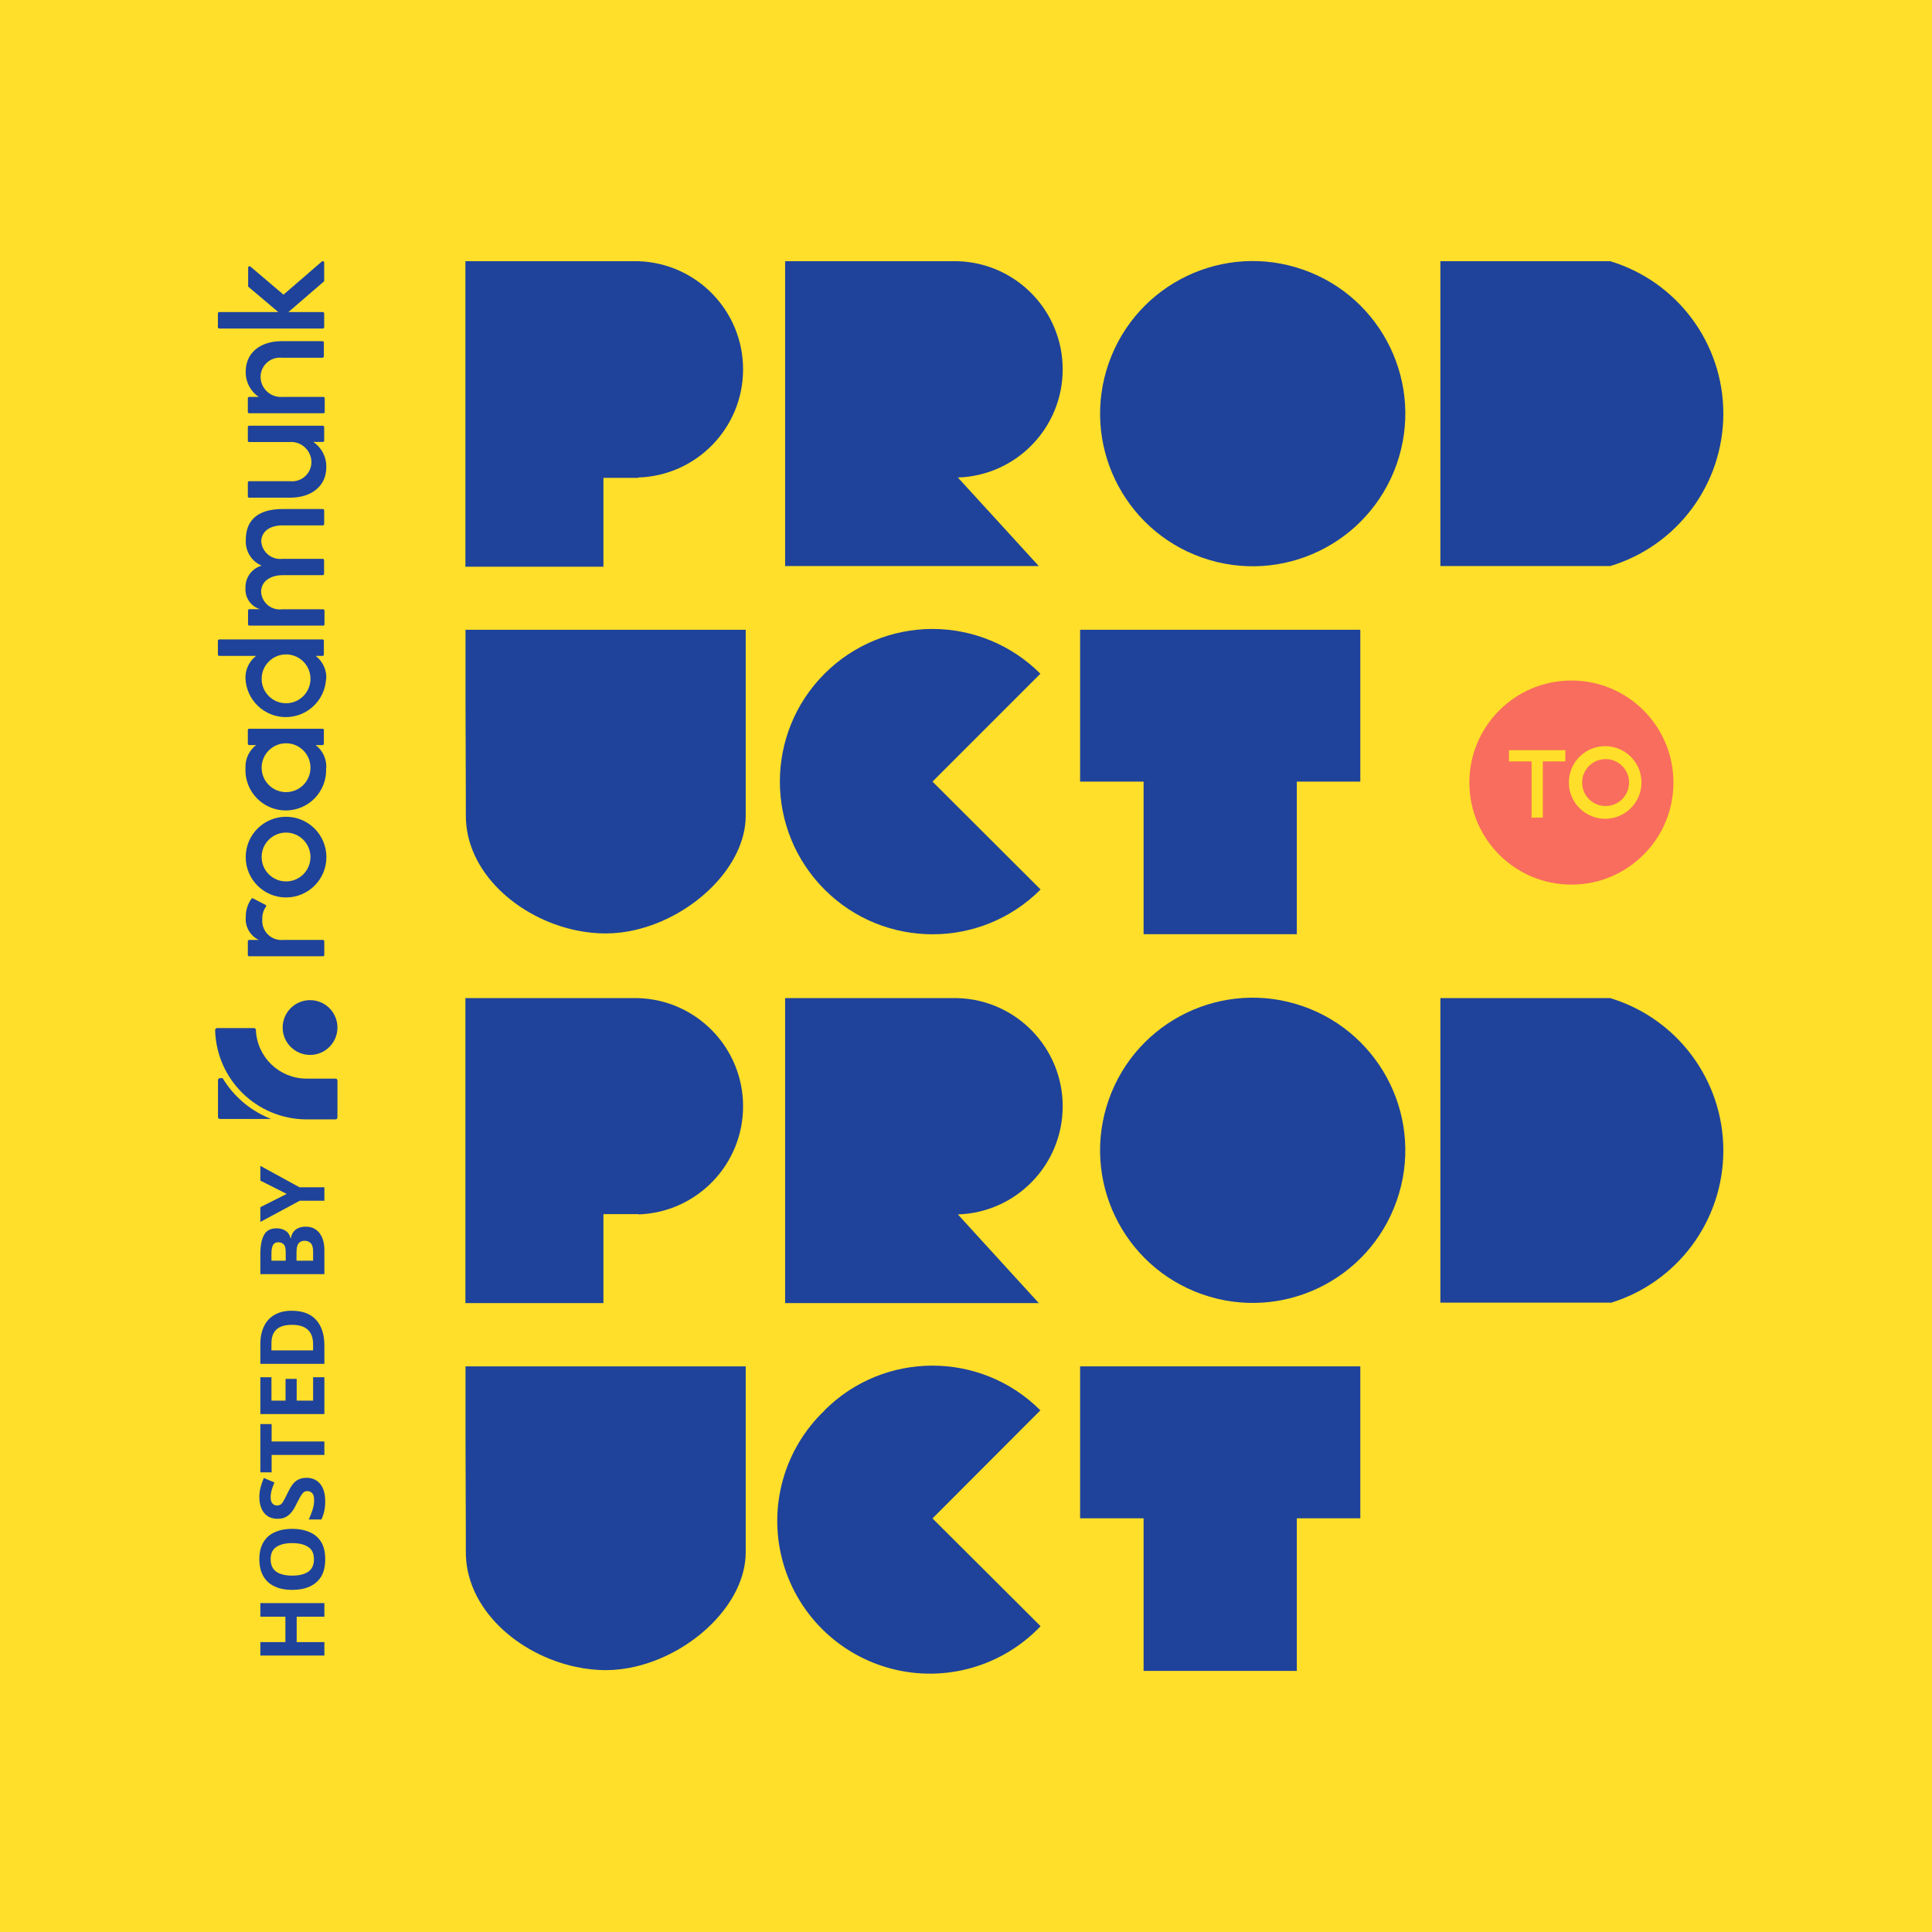
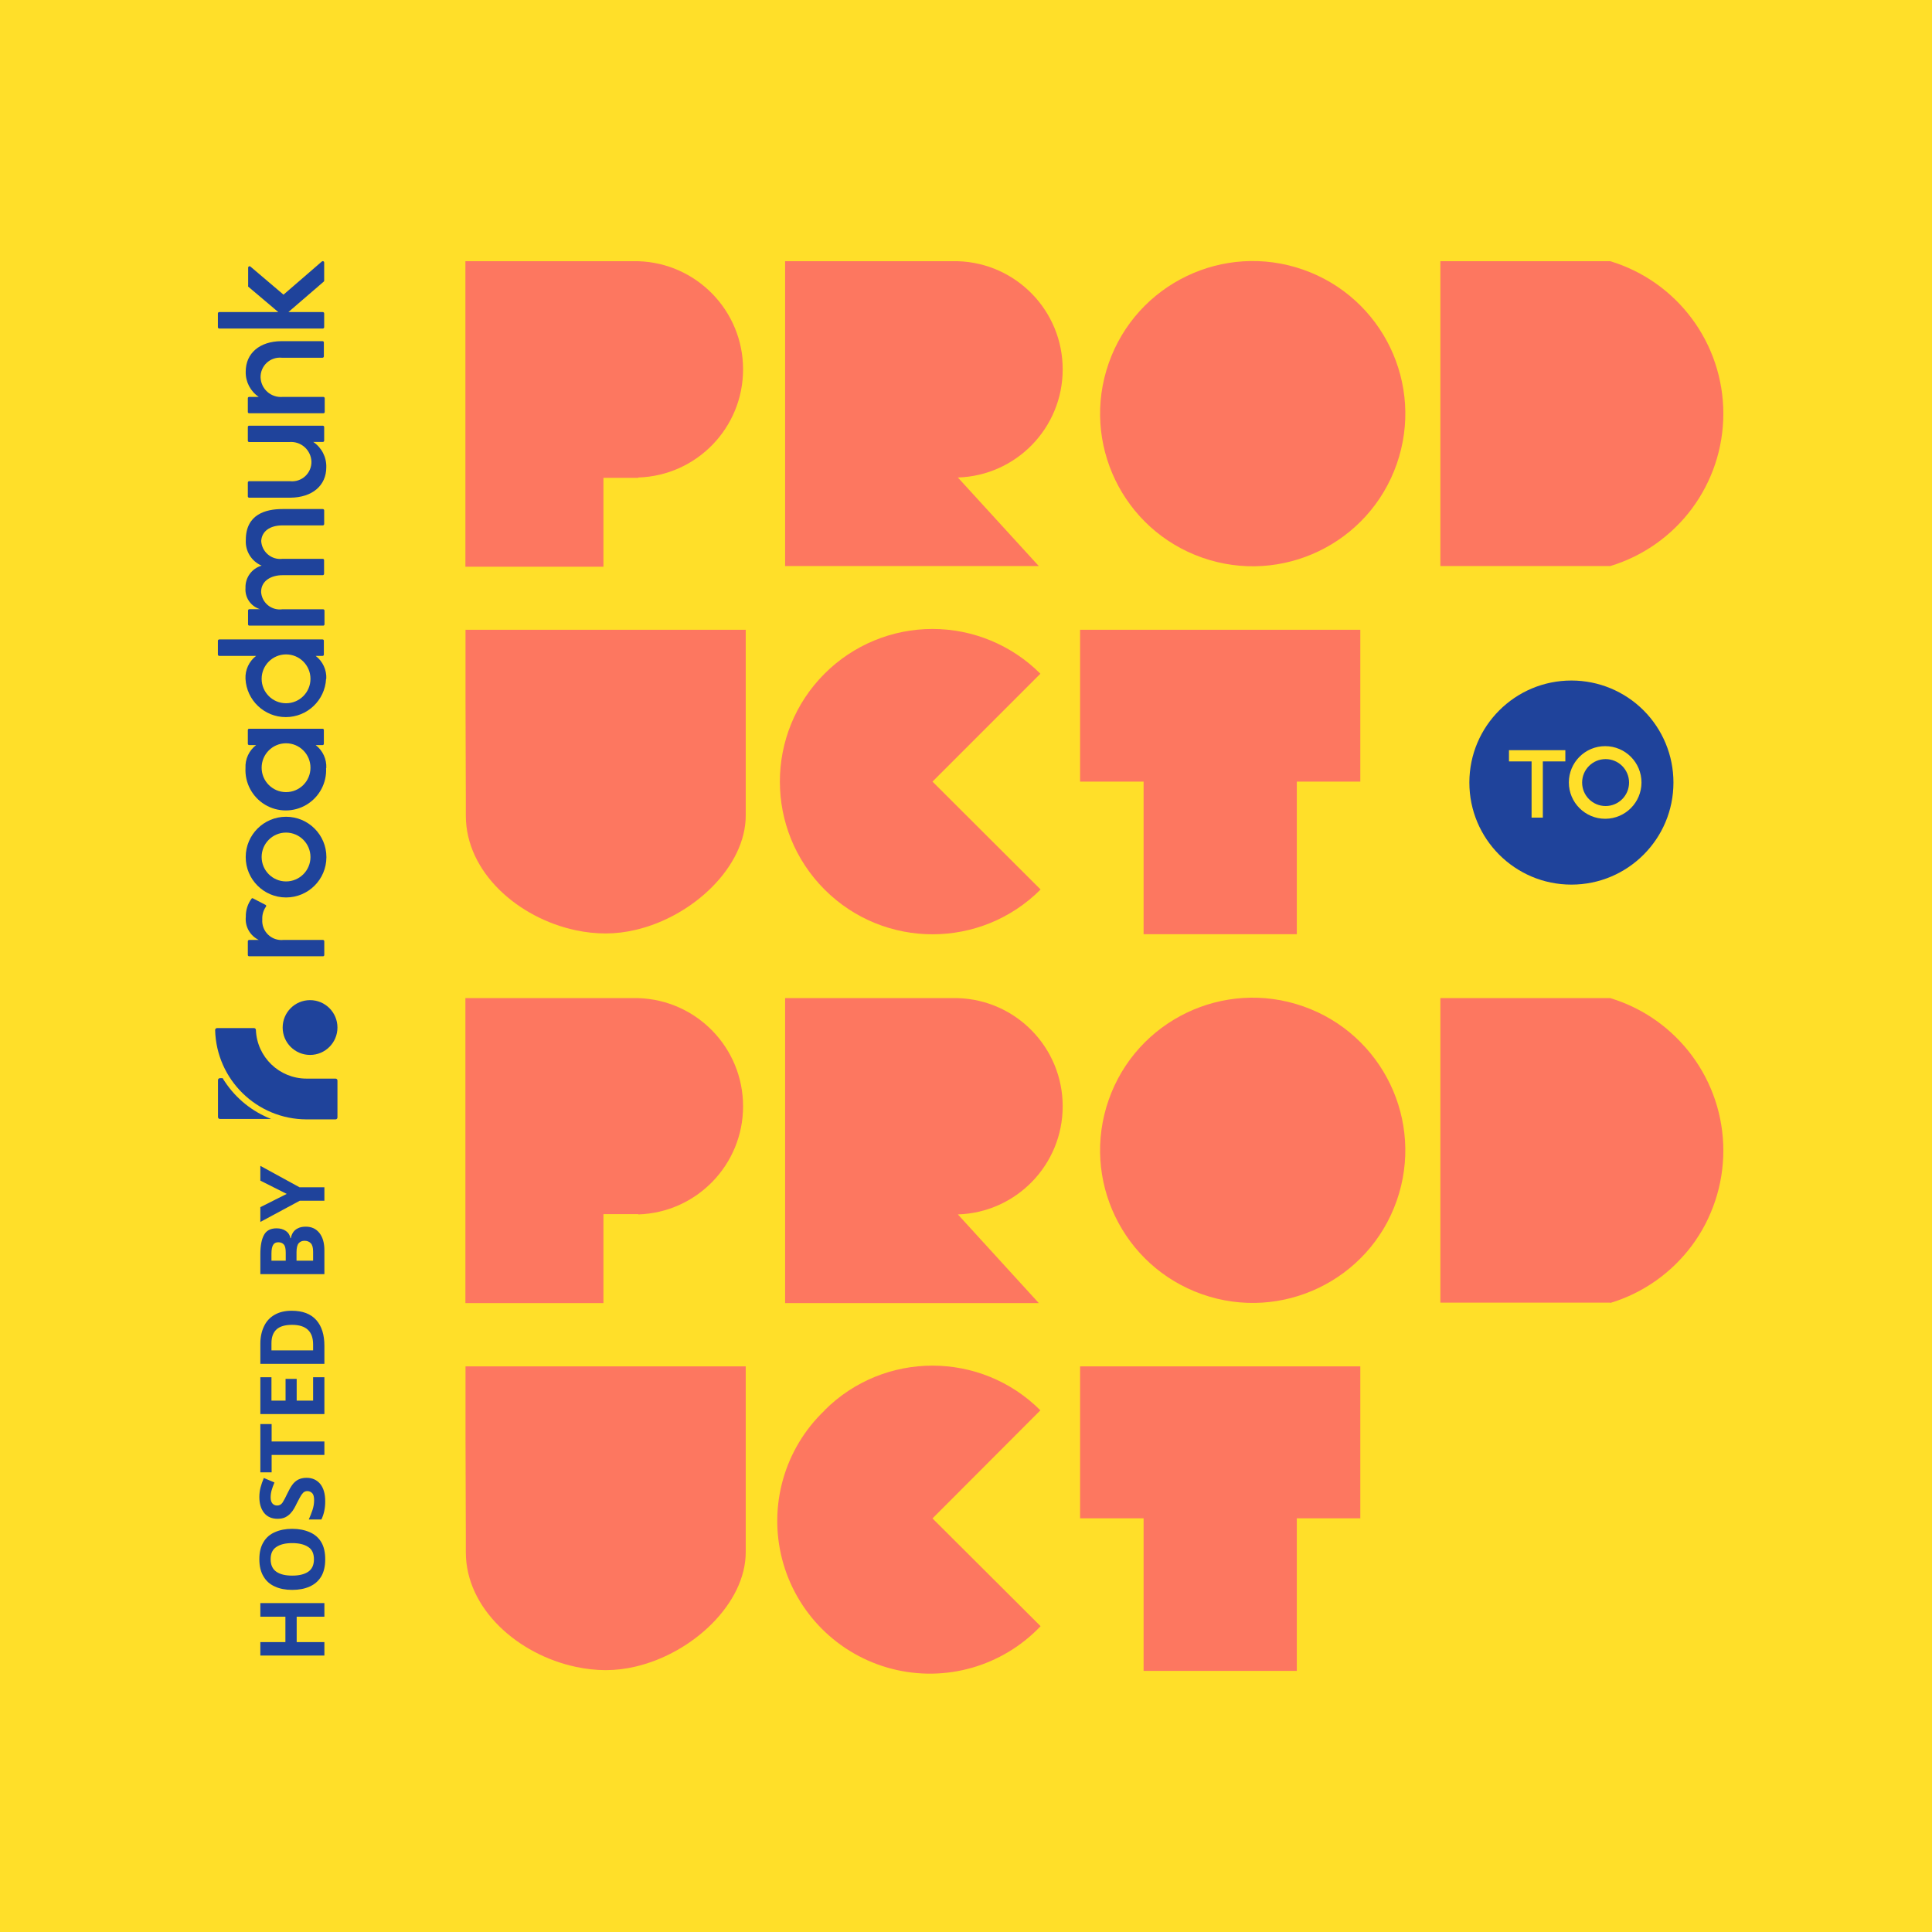
<svg xmlns="http://www.w3.org/2000/svg" viewBox="0 0 181.95 181.95">
  <defs>
-     <style>.cls-1{fill:#ffdf29;}.cls-2,.cls-4{fill:#1f439b;}.cls-3{fill:#f86d5e;}.cls-4{font-size:8.45px;font-family:Poppins-SemiBold, Poppins;font-weight:700;}</style>
+     <style>.cls-1{fill:#ffdf29;}.cls-2{fill:#fd7760;}.cls-3,.cls-4{fill:#1f439b;}.cls-4{font-size:8.45px;font-family:Poppins-SemiBold, Poppins;font-weight:700;}</style>
  </defs>
  <g id="Layer_2" data-name="Layer 2">
    <g id="Layer_1-2" data-name="Layer 1">
      <rect class="cls-1" width="181.95" height="181.95" />
      <path class="cls-2" d="M60.11,45H56.83v8.37h-13V24.6H60.11a10.19,10.19,0,0,1,0,20.37Z" />
      <path class="cls-2" d="M73.94,45V24.6H90.21a10.19,10.19,0,0,1,0,20.37l7.62,8.34-9.46,0H73.94Z" />
      <circle class="cls-2" cx="117.98" cy="38.96" r="14.37" transform="translate(42.16 137.39) rotate(-70.67)" />
      <path class="cls-2" d="M151.65,53.31h-16V24.6h16a15,15,0,0,1,0,28.71Z" />
      <path class="cls-2" d="M43.84,65.8V59.31H70.23v17.5c0,4.79-4.93,9.49-10.36,10.76a12.29,12.29,0,0,1-2.82.34,13.52,13.52,0,0,1-2.82-.3c-5.43-1.15-10.36-5.46-10.36-10.8V75.2h0Z" />
      <path class="cls-2" d="M77.65,63.45a14.36,14.36,0,0,1,20.33,0L87.82,73.61,98,83.77A14.37,14.37,0,1,1,77.65,63.45Z" />
      <polygon class="cls-2" points="101.72 59.31 128.11 59.31 128.11 73.61 122.13 73.61 122.13 87.98 107.7 87.98 107.7 73.61 101.72 73.61 101.72 59.31" />
      <path class="cls-2" d="M60.11,114.34H56.83v8.38h-13V94H60.11a10.19,10.19,0,0,1,0,20.37Z" />
      <path class="cls-2" d="M73.94,114.34V94H90.21a10.19,10.19,0,0,1,0,20.37l7.62,8.35-9.46,0H73.94Z" />
      <circle class="cls-2" cx="117.98" cy="108.34" r="14.37" transform="translate(-23.31 183.8) rotate(-70.67)" />
      <path class="cls-2" d="M151.65,122.68H141.29v0h-5.64V94h16a15,15,0,0,1,0,28.71Z" />
      <path class="cls-2" d="M43.84,135.17v-6.49H70.23v17.5c0,4.79-4.93,9.49-10.36,10.77a12.29,12.29,0,0,1-2.82.34,13.53,13.53,0,0,1-2.82-.31c-5.43-1.15-10.36-5.46-10.36-10.8v-1.61h0Z" />
      <path class="cls-2" d="M77.65,132.82a14.38,14.38,0,0,1,20.33,0L87.82,143,98,153.15a14.38,14.38,0,1,1-20.33-20.33Z" />
      <polygon class="cls-2" points="101.72 128.68 128.11 128.68 128.11 142.99 122.13 142.99 122.13 157.36 107.7 157.36 107.7 142.99 101.72 142.99 101.72 128.68" />
      <circle class="cls-3" cx="151.21" cy="73.7" r="2.21" />
      <path class="cls-3" d="M148,64.09a9.61,9.61,0,1,0,9.6,9.61A9.6,9.6,0,0,0,148,64.09Zm-.58,7.62h-2.12V77h-1.06V71.71h-2.13V70.65h5.31Zm3.75,5.4a3.42,3.42,0,1,1,3.42-3.41A3.42,3.42,0,0,1,151.21,77.11Z" />
      <text class="cls-4" transform="translate(30.55 156.68) rotate(-90)">HOSTED BY</text>
-       <circle class="cls-2" cx="29.2" cy="96.77" r="2.58" />
-       <path class="cls-2" d="M21.19,101.89c-.08-.11-.15-.23-.22-.35h-.26a.18.18,0,0,0-.18.18v3.48a.18.18,0,0,0,.18.18h4.82A9.29,9.29,0,0,1,21.19,101.89Z" />
-       <path class="cls-2" d="M20.26,97a8.63,8.63,0,0,0,8.61,8.42H31.6a.18.18,0,0,0,.18-.18v-3.48a.18.18,0,0,0-.18-.18H28.87A4.77,4.77,0,0,1,24.1,97a.18.18,0,0,0-.18-.18H20.45a.19.19,0,0,0-.19.18Z" />
-       <path class="cls-2" d="M23.15,86.34a2.17,2.17,0,0,0,1.22,2.18h-.9a.13.13,0,0,0-.13.13v1.29a.12.12,0,0,0,.13.12h6.94a.12.12,0,0,0,.13-.12V88.65a.13.13,0,0,0-.13-.13H26.7a1.81,1.81,0,0,1-2-1.94,1.91,1.91,0,0,1,.33-1.17.12.12,0,0,0,0-.18l-1.18-.61a.11.11,0,0,0-.15,0A2.78,2.78,0,0,0,23.15,86.34Z" />
-       <path class="cls-2" d="M26.6,49.48h3.8a.13.13,0,0,0,.13-.13V48.07a.13.13,0,0,0-.13-.13H26.6c-1.58,0-3.45.5-3.45,2.91a2.46,2.46,0,0,0,1.49,2.42,2.1,2.1,0,0,0-1.52,2.1,1.93,1.93,0,0,0,1.37,2h-1a.13.13,0,0,0-.13.13V58.8a.12.12,0,0,0,.13.12h6.94a.12.12,0,0,0,.13-.12V57.51a.13.13,0,0,0-.13-.13H26.59a1.76,1.76,0,0,1-2-1.63c0-1.09,1-1.58,2-1.58h3.8a.13.13,0,0,0,.13-.13V52.75a.12.12,0,0,0-.13-.12H26.6a1.79,1.79,0,0,1-2-1.68C24.65,50.05,25.4,49.48,26.6,49.48Z" />
-       <path class="cls-2" d="M23.14,80.71a3.8,3.8,0,1,0,3.8-3.79A3.8,3.8,0,0,0,23.14,80.71Zm6.1,0a2.3,2.3,0,1,1-2.3-2.3A2.31,2.31,0,0,1,29.24,80.71Z" />
-       <path class="cls-2" d="M30.53,26.43V24.72a.13.13,0,0,0-.21-.1L26.7,27.75,23.58,25.1a.13.13,0,0,0-.21.1v1.69a.18.18,0,0,0,0,.1l2.84,2.4H20.64a.13.13,0,0,0-.12.13v1.29a.13.13,0,0,0,.12.13h9.77a.13.13,0,0,0,.12-.13V29.52a.13.13,0,0,0-.12-.13H27.16l3.33-2.87A.11.11,0,0,0,30.53,26.43Z" />
-       <path class="cls-2" d="M30.73,44a2.78,2.78,0,0,0-1.23-2.38h.91a.12.12,0,0,0,.12-.12V40.22a.13.13,0,0,0-.12-.13H23.46a.12.12,0,0,0-.12.13v1.29a.12.12,0,0,0,.12.12h3.78a1.92,1.92,0,0,1,2.09,1.84,1.82,1.82,0,0,1-2,1.85H23.46a.12.12,0,0,0-.12.13v1.29a.12.12,0,0,0,.12.13h3.9C29.41,46.85,30.73,45.73,30.73,44Z" />
-       <path class="cls-2" d="M23.14,35a2.78,2.78,0,0,0,1.23,2.38h-.91a.12.12,0,0,0-.12.12v1.3a.12.12,0,0,0,.12.12h7a.12.12,0,0,0,.12-.12v-1.3a.13.13,0,0,0-.12-.12H26.62a1.91,1.91,0,0,1-2.08-1.84,1.82,1.82,0,0,1,2-1.85h3.84a.13.13,0,0,0,.12-.13V32.25a.12.12,0,0,0-.12-.12h-3.9C24.46,32.15,23.14,33.26,23.14,35Z" />
-       <path class="cls-2" d="M30.73,63.93a2.57,2.57,0,0,0-1-2.16h.65a.12.12,0,0,0,.12-.13V60.35a.12.12,0,0,0-.12-.13H20.64a.13.13,0,0,0-.12.13v1.29a.13.13,0,0,0,.12.13h3.48a2.56,2.56,0,0,0-1,2.16h0a3.8,3.8,0,0,0,7.59,0Zm-3.79-2.3a2.3,2.3,0,1,1-2.3,2.3A2.3,2.3,0,0,1,26.94,61.63Z" />
-       <path class="cls-2" d="M30.73,72.33a2.57,2.57,0,0,0-1-2.16h.65a.12.12,0,0,0,.12-.12v-1.3a.12.12,0,0,0-.12-.12H23.47a.12.12,0,0,0-.13.12v1.3a.13.13,0,0,0,.13.12h.65a2.56,2.56,0,0,0-1,2.16h0a3.8,3.8,0,1,0,7.59,0ZM26.94,70a2.3,2.3,0,1,1-2.3,2.3A2.3,2.3,0,0,1,26.94,70Z" />
+       <circle class="cls-3" cx="29.2" cy="96.77" r="2.58" />
+       <path class="cls-3" d="M21.19,101.89c-.08-.11-.15-.23-.22-.35h-.26a.18.18,0,0,0-.18.18v3.48a.18.18,0,0,0,.18.18h4.82A9.29,9.29,0,0,1,21.19,101.89Z" />
+       <path class="cls-3" d="M20.26,97a8.63,8.63,0,0,0,8.61,8.42H31.6a.18.18,0,0,0,.18-.18v-3.48a.18.18,0,0,0-.18-.18H28.87A4.77,4.77,0,0,1,24.1,97a.18.18,0,0,0-.18-.18H20.45a.19.19,0,0,0-.19.18Z" />
+       <path class="cls-3" d="M23.15,86.34a2.17,2.17,0,0,0,1.22,2.18h-.9a.13.13,0,0,0-.13.13v1.29a.12.12,0,0,0,.13.12h6.94a.12.12,0,0,0,.13-.12V88.65a.13.13,0,0,0-.13-.13H26.7a1.81,1.81,0,0,1-2-1.94,1.91,1.91,0,0,1,.33-1.17.12.12,0,0,0,0-.18l-1.18-.61a.11.11,0,0,0-.15,0A2.78,2.78,0,0,0,23.15,86.34Z" />
+       <path class="cls-3" d="M26.6,49.48h3.8a.13.13,0,0,0,.13-.13V48.07a.13.13,0,0,0-.13-.13H26.6c-1.58,0-3.45.5-3.45,2.91a2.46,2.46,0,0,0,1.49,2.42,2.1,2.1,0,0,0-1.52,2.1,1.93,1.93,0,0,0,1.37,2h-1a.13.13,0,0,0-.13.13V58.8a.12.12,0,0,0,.13.12h6.94a.12.12,0,0,0,.13-.12V57.51a.13.13,0,0,0-.13-.13H26.59a1.76,1.76,0,0,1-2-1.63c0-1.09,1-1.58,2-1.58h3.8a.13.13,0,0,0,.13-.13V52.75a.12.12,0,0,0-.13-.12H26.6a1.79,1.79,0,0,1-2-1.68C24.65,50.05,25.4,49.48,26.6,49.48Z" />
+       <path class="cls-3" d="M23.14,80.71a3.8,3.8,0,1,0,3.8-3.79A3.8,3.8,0,0,0,23.14,80.71Zm6.1,0a2.3,2.3,0,1,1-2.3-2.3A2.31,2.31,0,0,1,29.24,80.71Z" />
+       <path class="cls-3" d="M30.53,26.43V24.72a.13.13,0,0,0-.21-.1L26.7,27.75,23.58,25.1a.13.13,0,0,0-.21.1v1.69a.18.18,0,0,0,0,.1l2.84,2.4H20.64a.13.13,0,0,0-.12.13v1.29a.13.13,0,0,0,.12.13h9.77a.13.13,0,0,0,.12-.13V29.52a.13.13,0,0,0-.12-.13H27.16l3.33-2.87A.11.11,0,0,0,30.53,26.43Z" />
+       <path class="cls-3" d="M30.73,44a2.78,2.78,0,0,0-1.23-2.38h.91a.12.12,0,0,0,.12-.12V40.22a.13.13,0,0,0-.12-.13H23.46a.12.12,0,0,0-.12.13v1.29a.12.12,0,0,0,.12.12h3.78a1.92,1.92,0,0,1,2.09,1.84,1.82,1.82,0,0,1-2,1.85H23.46a.12.12,0,0,0-.12.13v1.29a.12.12,0,0,0,.12.13h3.9C29.41,46.85,30.73,45.73,30.73,44Z" />
+       <path class="cls-3" d="M23.14,35a2.78,2.78,0,0,0,1.23,2.38h-.91a.12.12,0,0,0-.12.12v1.3a.12.12,0,0,0,.12.12h7a.12.12,0,0,0,.12-.12v-1.3a.13.13,0,0,0-.12-.12H26.62a1.91,1.91,0,0,1-2.08-1.84,1.82,1.82,0,0,1,2-1.85h3.84a.13.13,0,0,0,.12-.13V32.25a.12.12,0,0,0-.12-.12h-3.9C24.46,32.15,23.14,33.26,23.14,35Z" />
+       <path class="cls-3" d="M30.73,63.93a2.57,2.57,0,0,0-1-2.16h.65a.12.12,0,0,0,.12-.13V60.35a.12.12,0,0,0-.12-.13H20.64a.13.13,0,0,0-.12.13v1.29a.13.13,0,0,0,.12.13h3.48a2.56,2.56,0,0,0-1,2.16h0a3.8,3.8,0,0,0,7.59,0Zm-3.79-2.3a2.3,2.3,0,1,1-2.3,2.3A2.3,2.3,0,0,1,26.94,61.63Z" />
+       <path class="cls-3" d="M30.73,72.33a2.57,2.57,0,0,0-1-2.16h.65a.12.12,0,0,0,.12-.12v-1.3a.12.12,0,0,0-.12-.12H23.47a.12.12,0,0,0-.13.12v1.3a.13.13,0,0,0,.13.12h.65a2.56,2.56,0,0,0-1,2.16h0a3.8,3.8,0,1,0,7.59,0ZM26.94,70a2.3,2.3,0,1,1-2.3,2.3A2.3,2.3,0,0,1,26.94,70Z" />
    </g>
  </g>
</svg>
